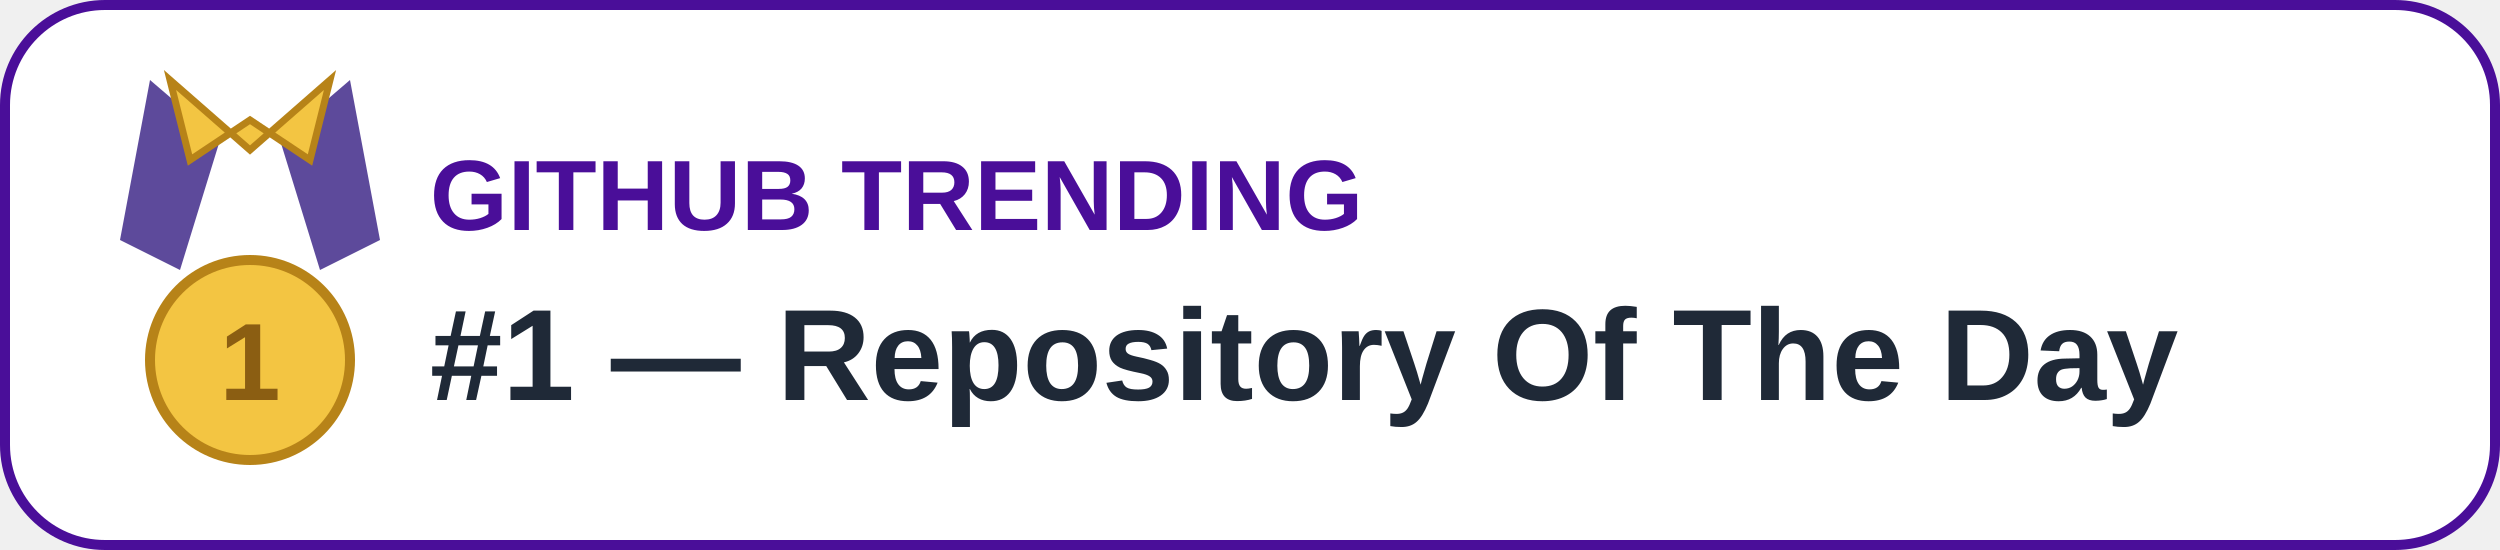
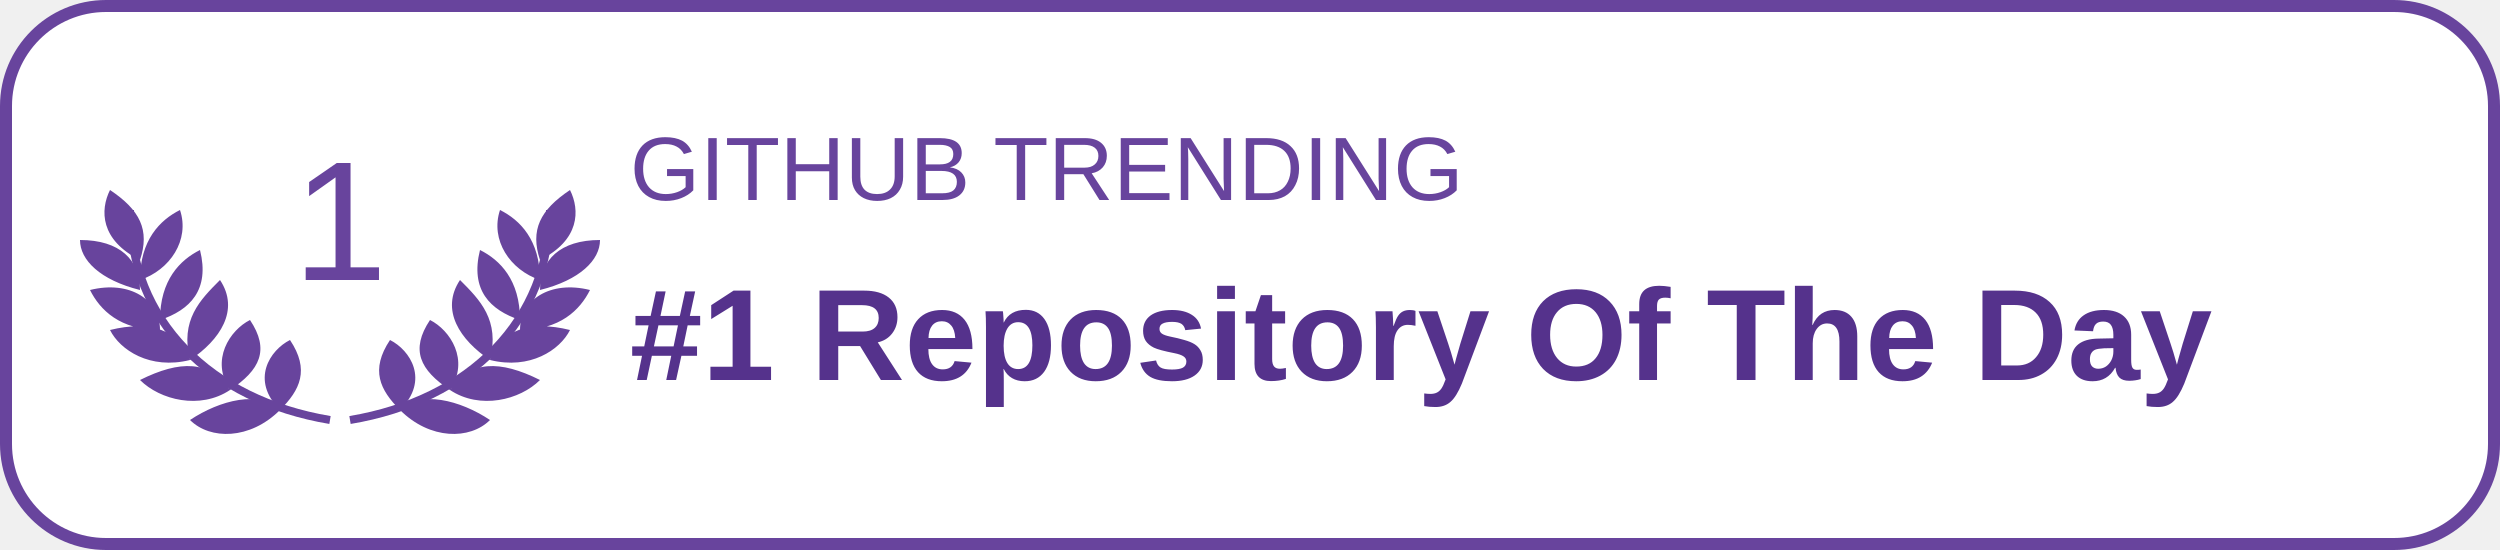
<svg xmlns="http://www.w3.org/2000/svg" width="250" height="55" viewBox="0 0 250 55" role="img" aria-labelledby="title desc">
-   <rect x="0.5" y="0.5" width="249" height="54" rx="10" fill="#fff" stroke="#4a0e99" />
-   <path d="M15 8l7 6-4 13-6-3zM35 8l-7 6 4 13 6-3z" fill="#5d4a9b" />
-   <path d="M17 8l8 7 8-7-2 8-6-4-6 4z" fill="#f3c542" stroke="#b78318" stroke-width=".7" />
-   <circle cx="25" cy="36" r="10" fill="#f3c542" stroke="#b78318" stroke-width="1" />
-   <text x="25" y="40" text-anchor="middle" font-family="Arial, sans-serif" font-size="11" font-weight="700" fill="#8b5e12">1</text>
-   <text x="43" y="23" font-family="Arial, sans-serif" font-size="10" font-weight="700" fill="#4a0e99">GITHUB TRENDING</text>
-   <text x="43" y="40" font-family="Arial, sans-serif" font-size="13" font-weight="700" fill="#1f2937">#1 — Repository Of The Day</text>
+   <rect x="0.6" y="0.6" width="248.8" height="53.8" rx="10" fill="#fff" stroke="#68449d" stroke-width="1.2" />
+   <defs>
+     <g id="laurel-half">
+       <path d="M33 42C21 40 13 32 13 21" fill="none" stroke="#68449d" stroke-width="0.8" />
+       <path d="M14 26C10 24 10 21 11 19C14 21 15 23 14 26ZM14 29C10 28 8 26 8 24C12 24 14 26 14 29ZM16 33C12 33 10 31 9 29C13 28 16 30 16 33ZM19 36C15 37 12 35 11 33C15 32 18 33 19 36ZM23 39C20 41 16 40 14 38C18 36 21 36 23 39ZM28 41C25 44 21 44 19 42C22 40 26 39 28 41ZM14 28C14 24 16 22 18 21C19 24 17 27 14 28ZM16 32C16 28 18 26 20 25C21 29 19 31 16 32ZM19 36C18 32 20 30 22 28C24 31 22 34 19 36ZM23 39C21 36 23 33 25 32C27 35 26 37 23 39ZM28 41C25 38 27 35 29 34C31 37 30 39 28 41Z" fill="#68449d" />
+     </g>
+   </defs>
+   <use href="#laurel-half" />
+   <use href="#laurel-half" transform="translate(68 0) scale(-1 1)" />
+   <text x="34" y="28" text-anchor="middle" font-family="Arial, sans-serif" font-size="17" fill="#68449d">1</text>
+   <text x="63" y="20" font-family="Arial, sans-serif" font-size="9" fill="#68449d">GITHUB TRENDING</text>
+   <text x="63" y="38" font-family="Arial, sans-serif" font-size="13" font-weight="700" fill="#55328c">#1 Repository Of The Day</text>
</svg>
